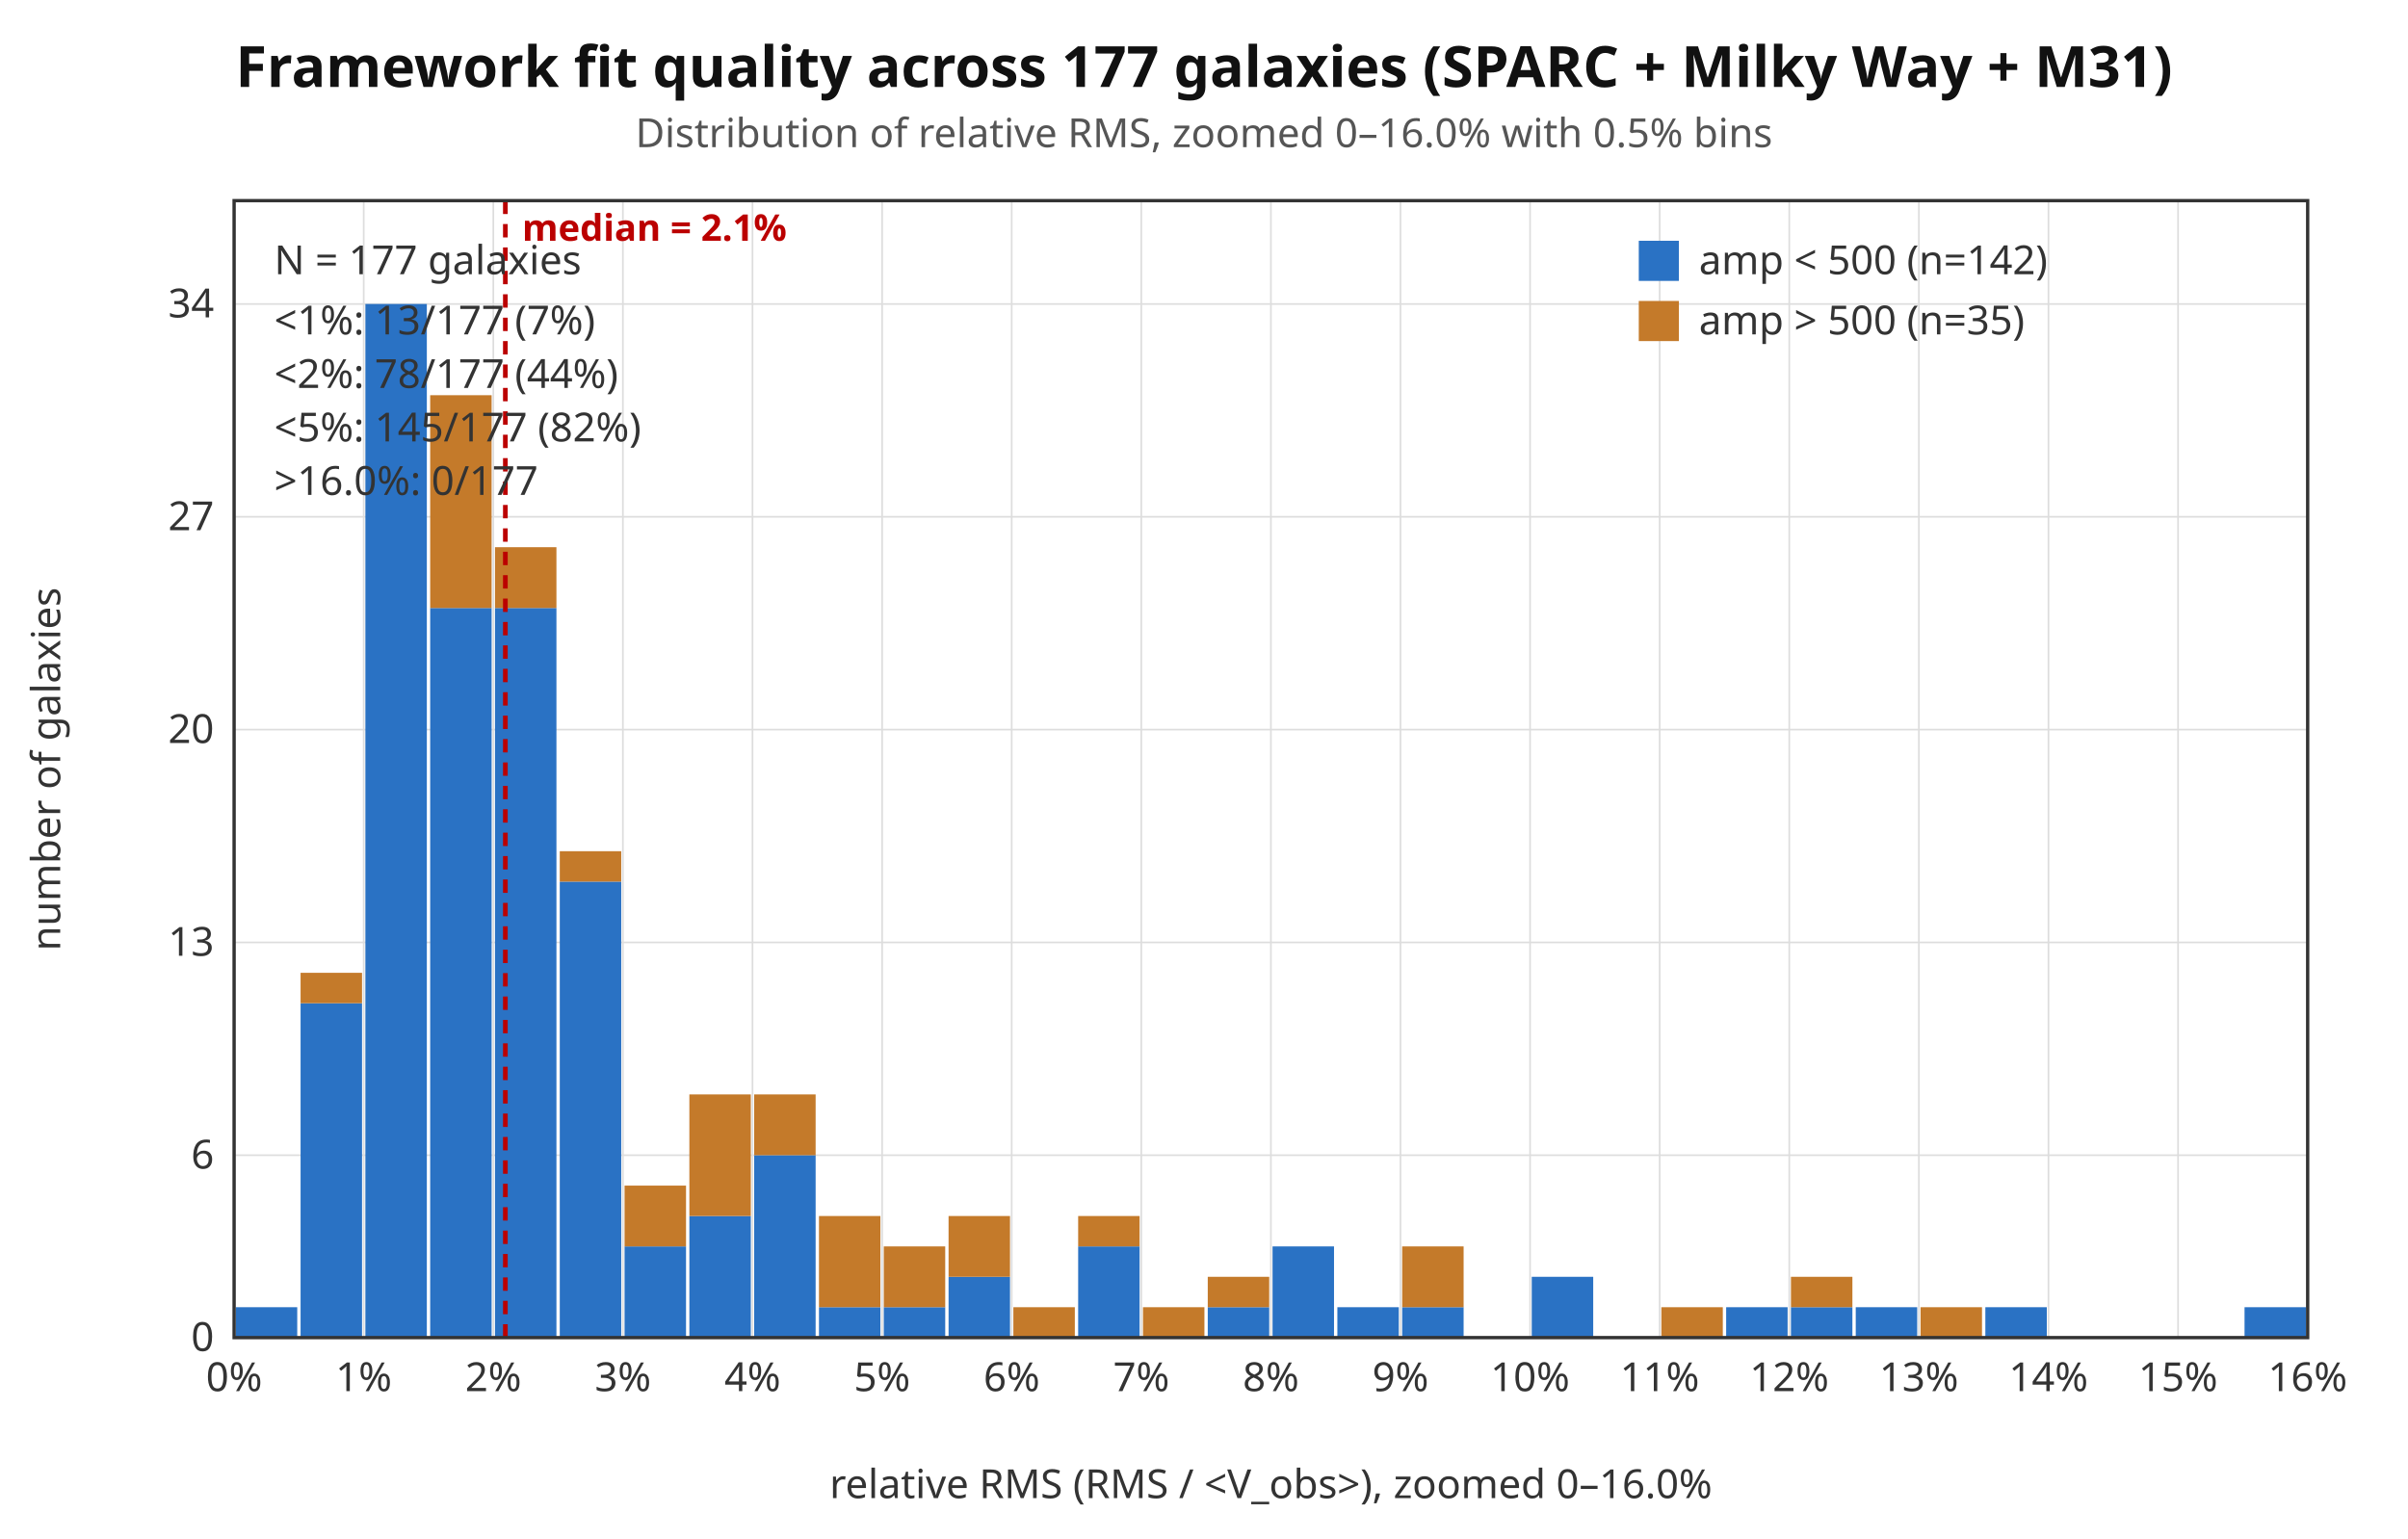
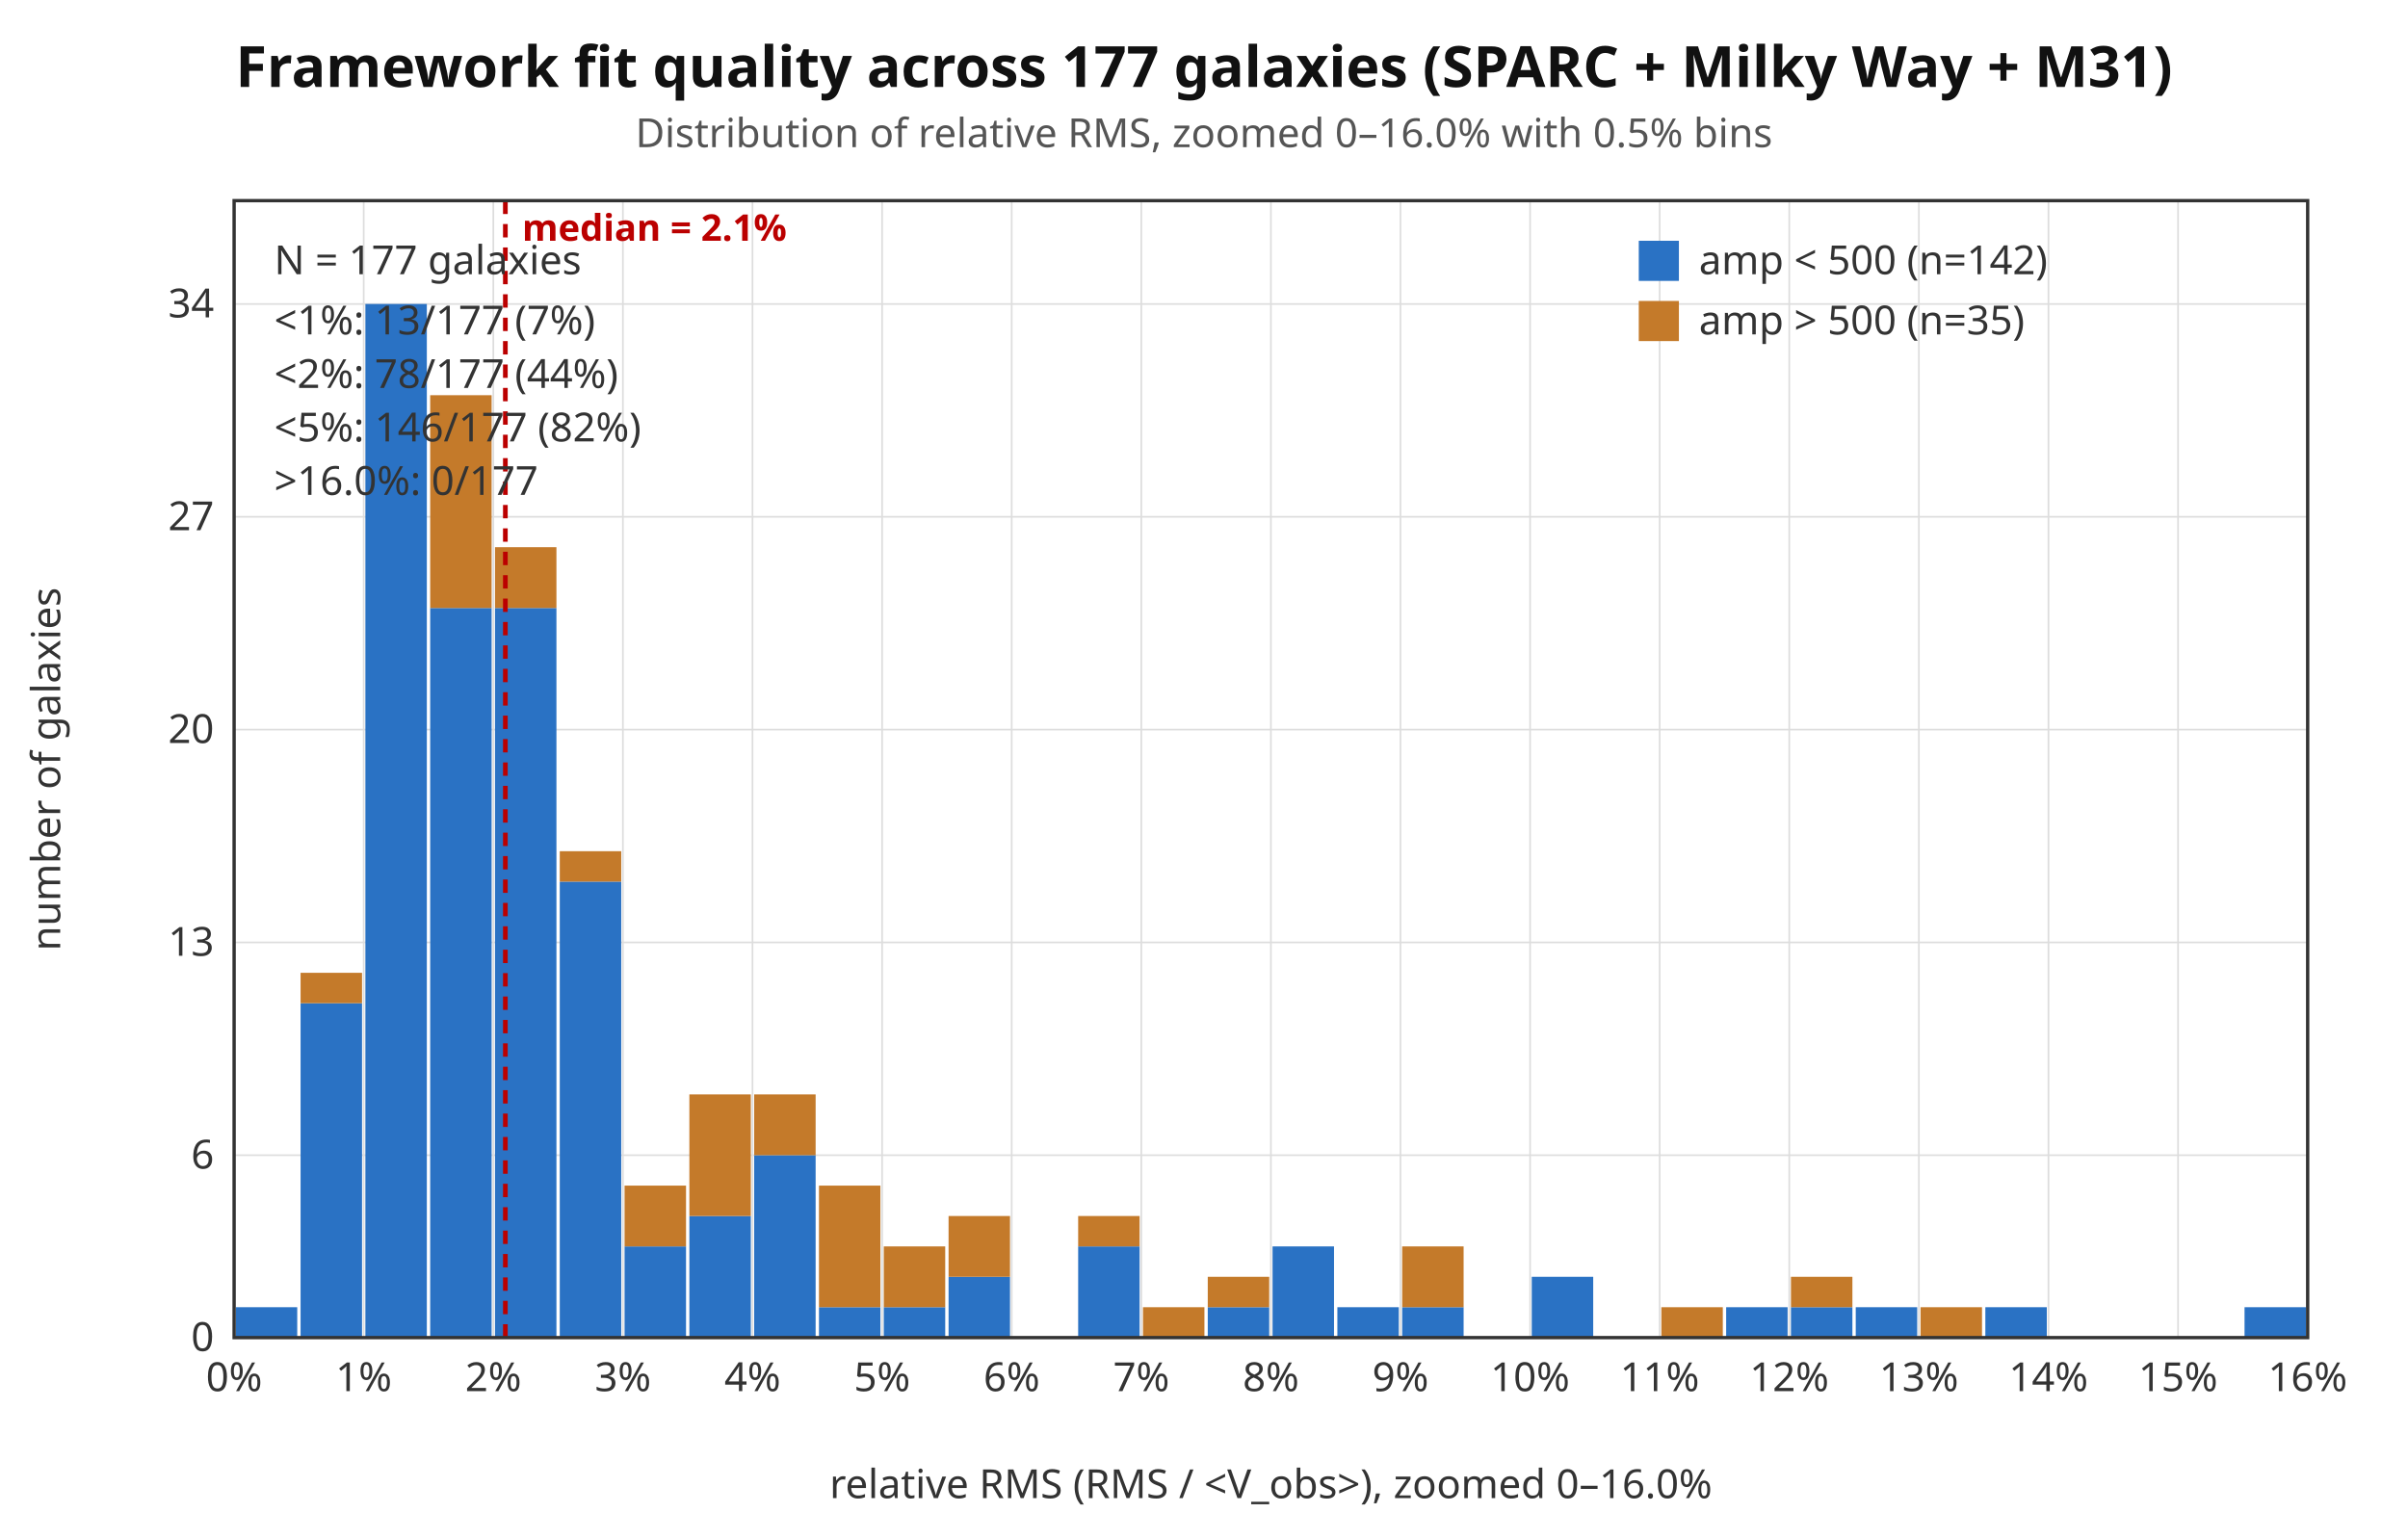
<svg xmlns="http://www.w3.org/2000/svg" viewBox="0 0 720 460" width="720" height="460" font-family="sans-serif" font-size="12">
  <style>
  .ax { stroke: #333; stroke-width: 1; fill: none; }
  .grid { stroke: #ddd; stroke-width: 0.5; }
  .lbl { fill: #333; }
  .title { fill: #111; font-size: 17px; font-weight: 600; }
  .subtitle { fill: #555; font-size: 12px; }
  .bar-low { fill: #2a72c4; }
  .bar-high { fill: #c47a2a; }
  .ref { stroke: #b00; stroke-width: 1.4; stroke-dasharray: 4,3; fill: none; }
  .reflbl { fill: #b00; font-size: 11px; font-weight: 600; }
</style>
  <text x="360.0" y="26" text-anchor="middle" class="title">Framework fit quality across 177 galaxies (SPARC + Milky Way + M31)</text>
  <text x="360.0" y="44" text-anchor="middle" class="subtitle">Distribution of relative RMS, zoomed 0–16.0% with 0.5% bins</text>
  <line x1="70" y1="400.0" x2="690" y2="400.0" class="grid" />
  <text x="64" y="404.0" text-anchor="end" class="lbl">0</text>
  <line x1="70" y1="345.455" x2="690" y2="345.455" class="grid" />
  <text x="64" y="349.455" text-anchor="end" class="lbl">6</text>
  <line x1="70" y1="281.818" x2="690" y2="281.818" class="grid" />
  <text x="64" y="285.818" text-anchor="end" class="lbl">13</text>
  <line x1="70" y1="218.182" x2="690" y2="218.182" class="grid" />
  <text x="64" y="222.182" text-anchor="end" class="lbl">20</text>
  <line x1="70" y1="154.545" x2="690" y2="154.545" class="grid" />
  <text x="64" y="158.545" text-anchor="end" class="lbl">27</text>
  <line x1="70" y1="90.909" x2="690" y2="90.909" class="grid" />
  <text x="64" y="94.909" text-anchor="end" class="lbl">34</text>
  <line x1="70.0" y1="60" x2="70.0" y2="400" class="grid" />
  <text x="70.0" y="416" text-anchor="middle" class="lbl">0%</text>
  <line x1="108.75" y1="60" x2="108.75" y2="400" class="grid" />
  <text x="108.75" y="416" text-anchor="middle" class="lbl">1%</text>
  <line x1="147.5" y1="60" x2="147.5" y2="400" class="grid" />
  <text x="147.5" y="416" text-anchor="middle" class="lbl">2%</text>
  <line x1="186.25" y1="60" x2="186.25" y2="400" class="grid" />
  <text x="186.25" y="416" text-anchor="middle" class="lbl">3%</text>
  <line x1="225.0" y1="60" x2="225.0" y2="400" class="grid" />
  <text x="225.0" y="416" text-anchor="middle" class="lbl">4%</text>
  <line x1="263.75" y1="60" x2="263.75" y2="400" class="grid" />
  <text x="263.75" y="416" text-anchor="middle" class="lbl">5%</text>
  <line x1="302.5" y1="60" x2="302.5" y2="400" class="grid" />
  <text x="302.5" y="416" text-anchor="middle" class="lbl">6%</text>
  <line x1="341.25" y1="60" x2="341.25" y2="400" class="grid" />
  <text x="341.25" y="416" text-anchor="middle" class="lbl">7%</text>
  <line x1="380.0" y1="60" x2="380.0" y2="400" class="grid" />
  <text x="380.0" y="416" text-anchor="middle" class="lbl">8%</text>
  <line x1="418.75" y1="60" x2="418.75" y2="400" class="grid" />
  <text x="418.75" y="416" text-anchor="middle" class="lbl">9%</text>
  <line x1="457.5" y1="60" x2="457.5" y2="400" class="grid" />
  <text x="457.5" y="416" text-anchor="middle" class="lbl">10%</text>
  <line x1="496.25" y1="60" x2="496.25" y2="400" class="grid" />
  <text x="496.25" y="416" text-anchor="middle" class="lbl">11%</text>
  <line x1="535.0" y1="60" x2="535.0" y2="400" class="grid" />
  <text x="535.0" y="416" text-anchor="middle" class="lbl">12%</text>
  <line x1="573.75" y1="60" x2="573.75" y2="400" class="grid" />
  <text x="573.75" y="416" text-anchor="middle" class="lbl">13%</text>
  <line x1="612.5" y1="60" x2="612.5" y2="400" class="grid" />
  <text x="612.5" y="416" text-anchor="middle" class="lbl">14%</text>
  <line x1="651.25" y1="60" x2="651.25" y2="400" class="grid" />
  <text x="651.25" y="416" text-anchor="middle" class="lbl">15%</text>
  <line x1="690.0" y1="60" x2="690.0" y2="400" class="grid" />
  <text x="690.0" y="416" text-anchor="middle" class="lbl">16%</text>
  <text x="380.0" y="448" text-anchor="middle" class="lbl">relative RMS (RMS / &lt;V_obs&gt;), zoomed 0–16.0%</text>
  <text x="18" y="230.0" text-anchor="middle" class="lbl" transform="rotate(-90, 18, 230.0)">number of galaxies</text>
  <rect x="70.5" y="390.909" width="18.375" height="9.091" class="bar-low" />
  <rect x="89.875" y="300.0" width="18.375" height="100" class="bar-low" />
  <rect x="89.875" y="290.909" width="18.375" height="9.091" class="bar-high" />
  <rect x="109.25" y="90.909" width="18.375" height="309.091" class="bar-low" />
  <rect x="128.625" y="181.818" width="18.375" height="218.182" class="bar-low" />
  <rect x="128.625" y="118.182" width="18.375" height="63.636" class="bar-high" />
  <rect x="148.0" y="181.818" width="18.375" height="218.182" class="bar-low" />
  <rect x="148.0" y="163.636" width="18.375" height="18.182" class="bar-high" />
  <rect x="167.375" y="263.636" width="18.375" height="136.364" class="bar-low" />
  <rect x="167.375" y="254.545" width="18.375" height="9.091" class="bar-high" />
  <rect x="186.75" y="372.727" width="18.375" height="27.273" class="bar-low" />
  <rect x="186.75" y="354.545" width="18.375" height="18.182" class="bar-high" />
  <rect x="206.125" y="363.636" width="18.375" height="36.364" class="bar-low" />
  <rect x="206.125" y="327.273" width="18.375" height="36.364" class="bar-high" />
  <rect x="225.5" y="345.455" width="18.375" height="54.545" class="bar-low" />
  <rect x="225.5" y="327.273" width="18.375" height="18.182" class="bar-high" />
  <rect x="244.875" y="390.909" width="18.375" height="9.091" class="bar-low" />
-   <rect x="244.875" y="363.636" width="18.375" height="27.273" class="bar-high" />
+   <rect x="244.875" y="354.545" width="18.375" height="36.364" class="bar-high" />
  <rect x="264.25" y="390.909" width="18.375" height="9.091" class="bar-low" />
  <rect x="264.25" y="372.727" width="18.375" height="18.182" class="bar-high" />
  <rect x="283.625" y="381.818" width="18.375" height="18.182" class="bar-low" />
  <rect x="283.625" y="363.636" width="18.375" height="18.182" class="bar-high" />
-   <rect x="303.0" y="390.909" width="18.375" height="9.091" class="bar-high" />
  <rect x="322.375" y="372.727" width="18.375" height="27.273" class="bar-low" />
  <rect x="322.375" y="363.636" width="18.375" height="9.091" class="bar-high" />
  <rect x="341.75" y="390.909" width="18.375" height="9.091" class="bar-high" />
  <rect x="361.125" y="390.909" width="18.375" height="9.091" class="bar-low" />
  <rect x="361.125" y="381.818" width="18.375" height="9.091" class="bar-high" />
  <rect x="380.5" y="372.727" width="18.375" height="27.273" class="bar-low" />
  <rect x="399.875" y="390.909" width="18.375" height="9.091" class="bar-low" />
  <rect x="419.25" y="390.909" width="18.375" height="9.091" class="bar-low" />
  <rect x="419.25" y="372.727" width="18.375" height="18.182" class="bar-high" />
  <rect x="458.0" y="381.818" width="18.375" height="18.182" class="bar-low" />
  <rect x="496.75" y="390.909" width="18.375" height="9.091" class="bar-high" />
  <rect x="516.125" y="390.909" width="18.375" height="9.091" class="bar-low" />
  <rect x="535.5" y="390.909" width="18.375" height="9.091" class="bar-low" />
  <rect x="535.5" y="381.818" width="18.375" height="9.091" class="bar-high" />
  <rect x="554.875" y="390.909" width="18.375" height="9.091" class="bar-low" />
  <rect x="574.25" y="390.909" width="18.375" height="9.091" class="bar-high" />
  <rect x="593.625" y="390.909" width="18.375" height="9.091" class="bar-low" />
  <rect x="671.125" y="390.909" width="18.375" height="9.091" class="bar-low" />
  <line x1="151.104" y1="60" x2="151.104" y2="400" class="ref" />
  <text x="156.104" y="72" class="reflbl">median = 2.1%</text>
  <rect x="70" y="60" width="620" height="340" class="ax" />
  <rect x="490" y="72" width="12" height="12" class="bar-low" />
  <text x="508" y="82" class="lbl">amp &lt; 500 (n=142)</text>
  <rect x="490" y="90" width="12" height="12" class="bar-high" />
  <text x="508" y="100" class="lbl">amp &gt; 500 (n=35)</text>
  <text x="82" y="82" class="lbl">N = 177 galaxies</text>
  <text x="82" y="100" class="lbl">&lt;1%:  13/177 (7%)</text>
  <text x="82" y="116" class="lbl">&lt;2%: 78/177 (44%)</text>
-   <text x="82" y="132" class="lbl">&lt;5%: 145/177 (82%)</text>
+   <text x="82" y="132" class="lbl">&lt;5%: 146/177 (82%)</text>
  <text x="82" y="148" class="lbl">&gt;16.0%: 0/177</text>
</svg>
